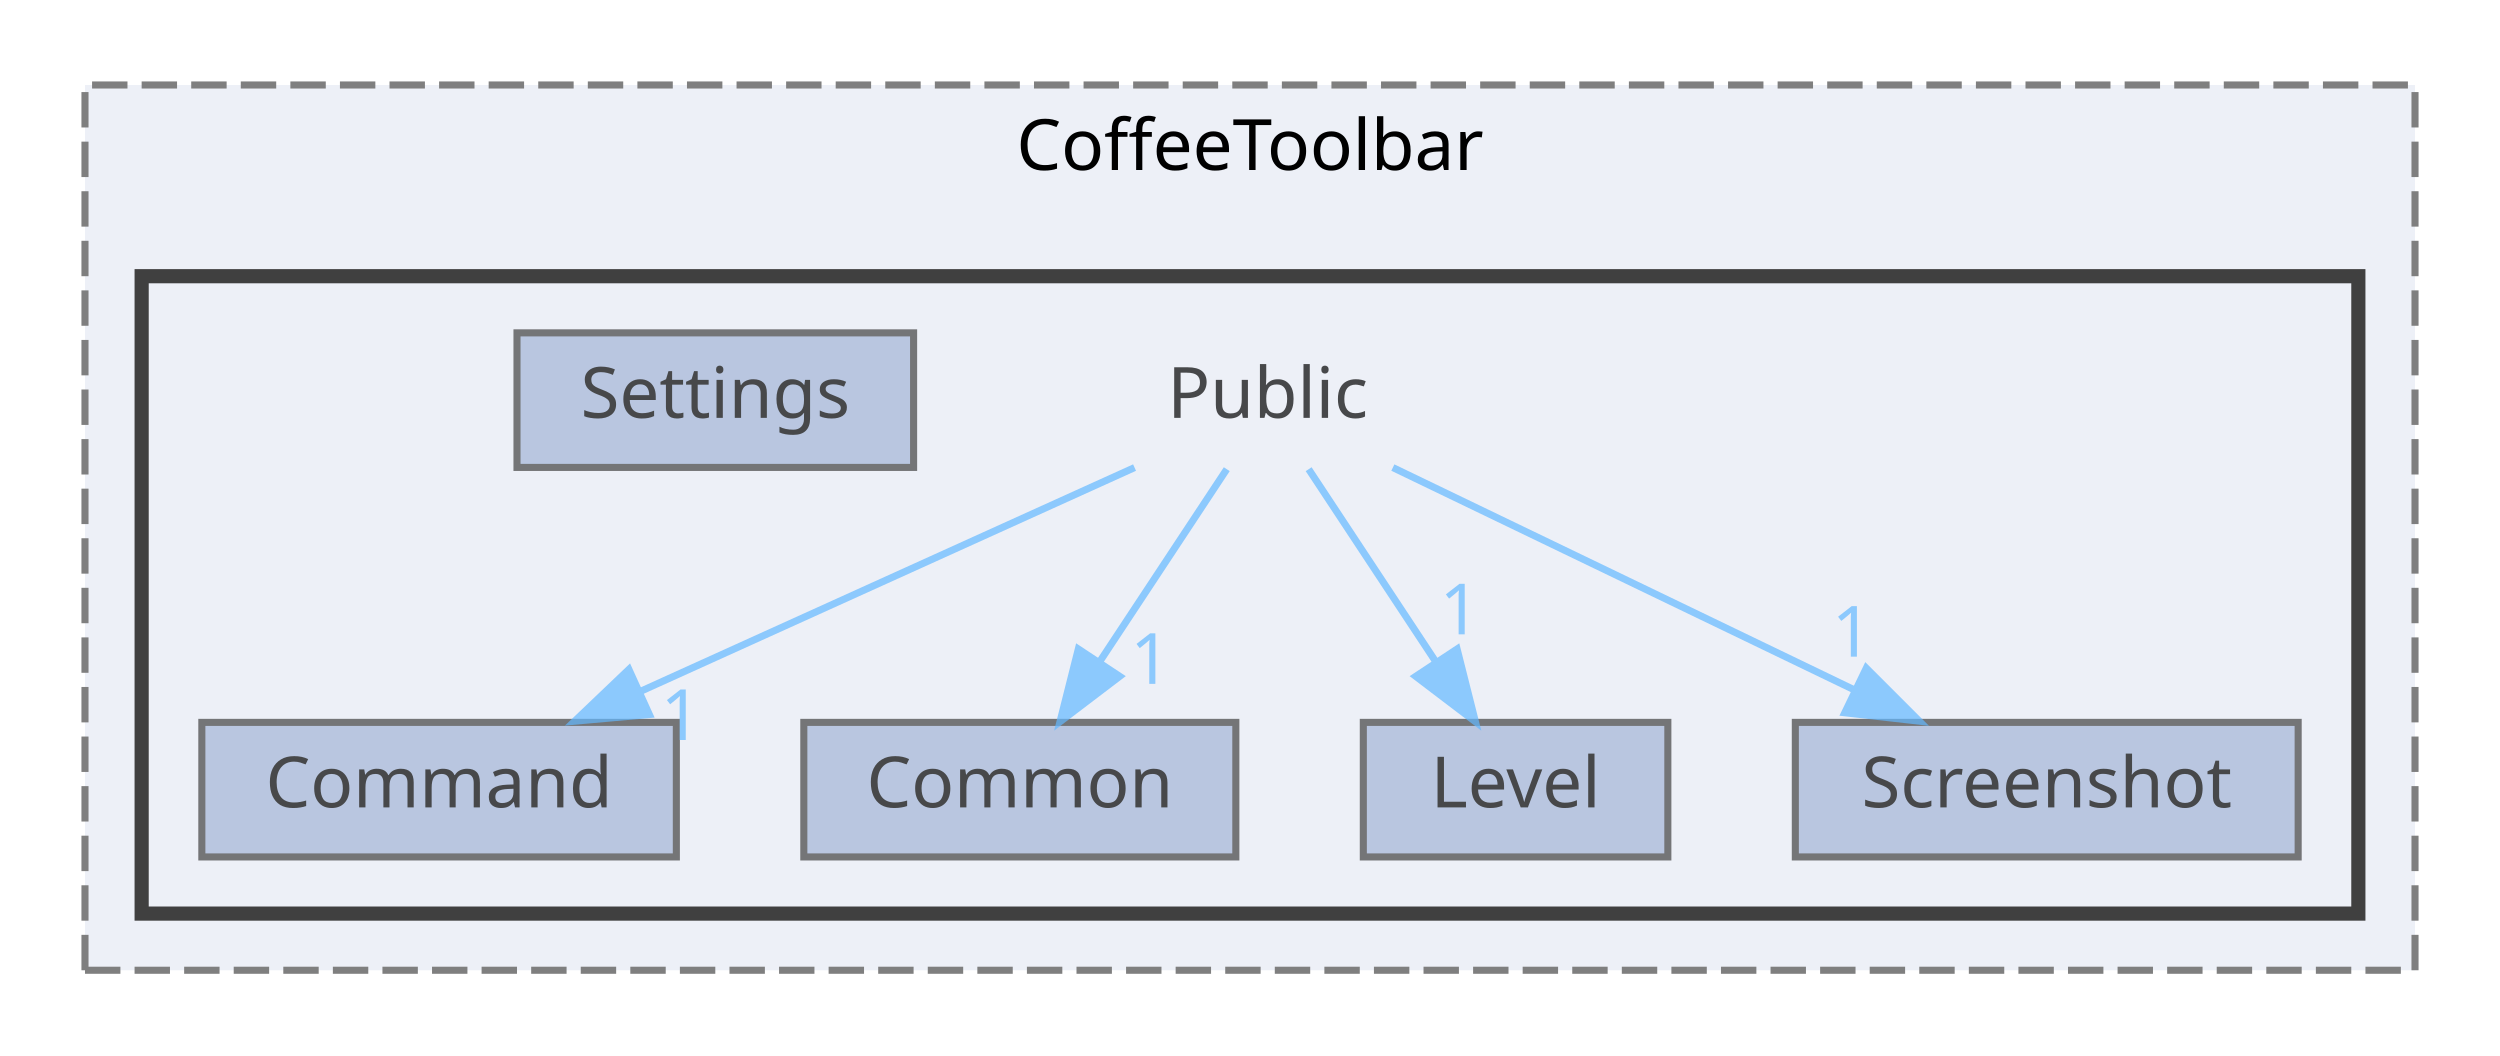
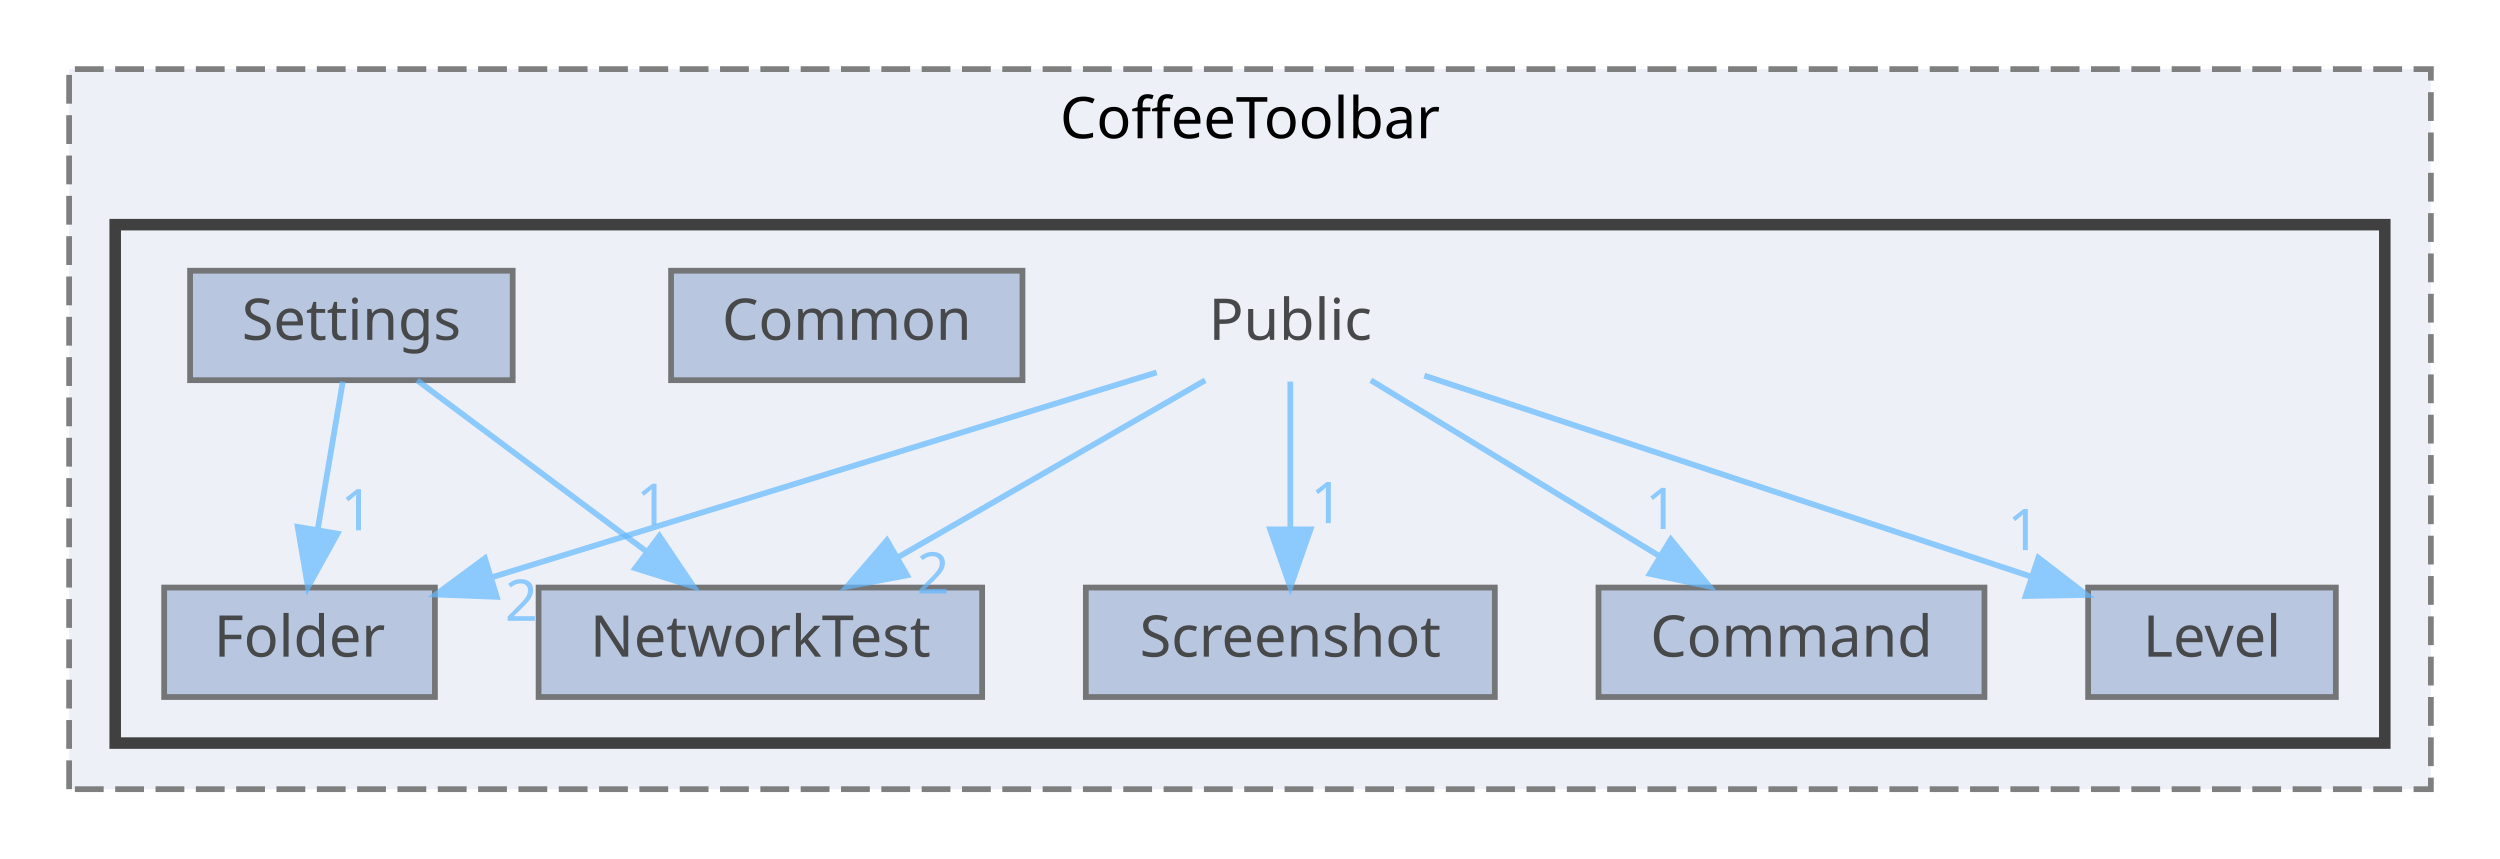
- <svg xmlns="http://www.w3.org/2000/svg" xmlns:xlink="http://www.w3.org/1999/xlink" width="353pt" height="149pt" viewBox="0.00 0.00 353.00 149.00">
+ <svg xmlns="http://www.w3.org/2000/svg" xmlns:xlink="http://www.w3.org/1999/xlink" width="434pt" height="149pt" viewBox="0.00 0.00 434.00 149.00">
  <svg id="main" version="1.1" xml:space="preserve">
    <style type="text/css">
.node, .edge {opacity: 0.7;}
.node.selected, .edge.selected {opacity: 1;}
.edge:hover path { stroke: red; }
.edge:hover polygon { stroke: red; fill: red; }
</style>
    <svg id="graph" class="graph">
      <g id="graph0" class="graph" transform="scale(1 1) rotate(0) translate(4 145)">
        <g id="clust1" class="cluster">
          <g id="a_clust1">
            <a xlink:href="dir_64d53782dd23c34e270e016cddcba0f2.html" target="_top" xlink:title="CoffeeToolbar">
-               <polygon fill="#edf0f7" stroke="#7f7f7f" stroke-dasharray="5,2" points="8,-8 8,-133 337,-133 337,-8 8,-8" />
-               <text text-anchor="middle" x="172.5" y="-121" font-family="Malgun Gothic" font-size="10.00">CoffeeToolbar</text>
+               <polygon fill="#edf0f7" stroke="#7f7f7f" stroke-dasharray="5,2" points="8,-8 8,-133 418,-133 418,-8 8,-8" />
+               <text text-anchor="middle" x="213" y="-121" font-family="Malgun Gothic" font-size="10.00">CoffeeToolbar</text>
            </a>
          </g>
        </g>
        <g id="clust2" class="cluster">
          <g id="a_clust2">
            <a xlink:href="dir_a5a63c6c47d2305a2697a56793561ce2.html" target="_top">
-               <polygon fill="#edf0f7" stroke="#404040" stroke-width="2" points="16,-16 16,-106 329,-106 329,-16 16,-16" />
+               <polygon fill="#edf0f7" stroke="#404040" stroke-width="2" points="16,-16 16,-106 410,-106 410,-16 16,-16" />
            </a>
          </g>
        </g>
        <g id="node1" class="node">
-           <text text-anchor="middle" x="175" y="-86" font-family="Malgun Gothic" font-size="10.00">Public</text>
+           <text text-anchor="middle" x="220" y="-86" font-family="Malgun Gothic" font-size="10.00">Public</text>
        </g>
        <g id="node2" class="node">
          <g id="a_node2">
            <a xlink:href="dir_dfc3a56cb3b0d5cbe6dd493dc61d2d04.html" target="_top" xlink:title="Command">
-               <polygon fill="#a2b4d6" stroke="#404040" points="91.5,-43 24.5,-43 24.5,-24 91.5,-24 91.5,-43" />
-               <text text-anchor="middle" x="58" y="-31" font-family="Malgun Gothic" font-size="10.00">Command</text>
+               <polygon fill="#a2b4d6" stroke="#404040" points="340.5,-43 273.5,-43 273.5,-24 340.5,-24 340.5,-43" />
+               <text text-anchor="middle" x="307" y="-31" font-family="Malgun Gothic" font-size="10.00">Command</text>
+             </a>
+           </g>
+         </g>
+         <g id="edge5" class="edge">
+           <g id="a_edge5">
+             <a xlink:href="dir_000012_000002.html" target="_top">
+               <path fill="none" stroke="#63b8ff" d="M233.98,-78.98C247.47,-70.77 268.13,-58.18 284.04,-48.49" />
+               <polygon fill="#63b8ff" stroke="#63b8ff" points="286.05,-51.36 292.77,-43.17 282.41,-45.38 286.05,-51.36" />
+             </a>
+           </g>
+           <g id="a_edge5-headlabel">
+             <a xlink:href="dir_000012_000002.html" target="_top" xlink:title="1">
+               <text text-anchor="middle" x="284.46" y="-53.16" font-family="Malgun Gothic" font-size="10.00" fill="#63b8ff">1</text>
+             </a>
+           </g>
+         </g>
+         <g id="node4" class="node">
+           <g id="a_node4">
+             <a xlink:href="dir_7c498cc2feea4f09e5e85d7e8602a936.html" target="_top" xlink:title="Folder">
+               <polygon fill="#a2b4d6" stroke="#404040" points="71.5,-43 24.5,-43 24.5,-24 71.5,-24 71.5,-43" />
+               <text text-anchor="middle" x="48" y="-31" font-family="Malgun Gothic" font-size="10.00">Folder</text>
+             </a>
+           </g>
+         </g>
+         <g id="edge2" class="edge">
+           <g id="a_edge2">
+             <a xlink:href="dir_000012_000006.html" target="_top">
+               <path fill="none" stroke="#63b8ff" d="M196.8,-80.35C167.14,-71.21 115.55,-55.31 81.58,-44.85" />
+               <polygon fill="#63b8ff" stroke="#63b8ff" points="82.24,-41.39 71.66,-41.79 80.18,-48.08 82.24,-41.39" />
+             </a>
+           </g>
+           <g id="a_edge2-headlabel">
+             <a xlink:href="dir_000012_000006.html" target="_top" xlink:title="2">
+               <text text-anchor="middle" x="86.51" y="-37.23" font-family="Malgun Gothic" font-size="10.00" fill="#63b8ff">2</text>
+             </a>
+           </g>
+         </g>
+         <g id="node5" class="node">
+           <g id="a_node5">
+             <a xlink:href="dir_92c87f0a13bb0a798cc080f11be9eb53.html" target="_top" xlink:title="Level">
+               <polygon fill="#a2b4d6" stroke="#404040" points="401.5,-43 358.5,-43 358.5,-24 401.5,-24 401.5,-43" />
+               <text text-anchor="middle" x="380" y="-31" font-family="Malgun Gothic" font-size="10.00">Level</text>
            </a>
          </g>
        </g>
        <g id="edge4" class="edge">
          <g id="a_edge4">
-             <a xlink:href="dir_000008_000002.html" target="_top">
-               <path fill="none" stroke="#63b8ff" d="M156.2,-78.98C137.38,-70.46 108.18,-57.23 86.5,-47.41" />
-               <polygon fill="#63b8ff" stroke="#63b8ff" points="87.69,-44.11 77.14,-43.17 84.8,-50.48 87.69,-44.11" />
+             <a xlink:href="dir_000012_000008.html" target="_top">
+               <path fill="none" stroke="#63b8ff" d="M243.27,-79.79C270.99,-70.61 317.43,-55.23 348.39,-44.97" />
+               <polygon fill="#63b8ff" stroke="#63b8ff" points="349.86,-48.17 358.25,-41.71 347.65,-41.53 349.86,-48.17" />
            </a>
          </g>
          <g id="a_edge4-headlabel">
-             <a xlink:href="dir_000008_000002.html" target="_top" xlink:title="1">
-               <text text-anchor="middle" x="92.14" y="-40.51" font-family="Malgun Gothic" font-size="10.00" fill="#63b8ff">1</text>
+             <a xlink:href="dir_000012_000008.html" target="_top" xlink:title="1">
+               <text text-anchor="middle" x="347.34" y="-49.5" font-family="Malgun Gothic" font-size="10.00" fill="#63b8ff">1</text>
+             </a>
+           </g>
+         </g>
+         <g id="node6" class="node">
+           <g id="a_node6">
+             <a xlink:href="dir_88702b533617ddf1593b2bbeedc3a523.html" target="_top" xlink:title="NetworkTest">
+               <polygon fill="#a2b4d6" stroke="#404040" points="166.5,-43 89.5,-43 89.5,-24 166.5,-24 166.5,-43" />
+               <text text-anchor="middle" x="128" y="-31" font-family="Malgun Gothic" font-size="10.00">NetworkTest</text>
+             </a>
+           </g>
+         </g>
+         <g id="edge3" class="edge">
+           <g id="a_edge3">
+             <a xlink:href="dir_000012_000010.html" target="_top">
+               <path fill="none" stroke="#63b8ff" d="M205.22,-78.98C190.82,-70.69 168.69,-57.94 151.81,-48.22" />
+               <polygon fill="#63b8ff" stroke="#63b8ff" points="153.46,-45.13 143.05,-43.17 149.97,-51.19 153.46,-45.13" />
+             </a>
+           </g>
+           <g id="a_edge3-headlabel">
+             <a xlink:href="dir_000012_000010.html" target="_top" xlink:title="2">
+               <text text-anchor="middle" x="157.99" y="-41.96" font-family="Malgun Gothic" font-size="10.00" fill="#63b8ff">2</text>
+             </a>
+           </g>
+         </g>
+         <g id="node7" class="node">
+           <g id="a_node7">
+             <a xlink:href="dir_7006753f40a260726334844a071d658c.html" target="_top" xlink:title="Screenshot">
+               <polygon fill="#a2b4d6" stroke="#404040" points="255.5,-43 184.5,-43 184.5,-24 255.5,-24 255.5,-43" />
+               <text text-anchor="middle" x="220" y="-31" font-family="Malgun Gothic" font-size="10.00">Screenshot</text>
+             </a>
+           </g>
+         </g>
+         <g id="edge1" class="edge">
+           <g id="a_edge1">
+             <a xlink:href="dir_000012_000014.html" target="_top">
+               <path fill="none" stroke="#63b8ff" d="M220,-78.75C220,-71.8 220,-61.85 220,-53.13" />
+               <polygon fill="#63b8ff" stroke="#63b8ff" points="223.5,-53.09 220,-43.09 216.5,-53.09 223.5,-53.09" />
+             </a>
+           </g>
+           <g id="a_edge1-headlabel">
+             <a xlink:href="dir_000012_000014.html" target="_top" xlink:title="1">
+               <text text-anchor="middle" x="226.34" y="-54.18" font-family="Malgun Gothic" font-size="10.00" fill="#63b8ff">1</text>
            </a>
          </g>
        </g>
        <g id="node3" class="node">
          <g id="a_node3">
            <a xlink:href="dir_69942d012d79bf11981663e37dd4577b.html" target="_top" xlink:title="Common">
-               <polygon fill="#a2b4d6" stroke="#404040" points="170.5,-43 109.5,-43 109.5,-24 170.5,-24 170.5,-43" />
-               <text text-anchor="middle" x="140" y="-31" font-family="Malgun Gothic" font-size="10.00">Common</text>
+               <polygon fill="#a2b4d6" stroke="#404040" points="173.5,-98 112.5,-98 112.5,-79 173.5,-79 173.5,-98" />
+               <text text-anchor="middle" x="143" y="-86" font-family="Malgun Gothic" font-size="10.00">Common</text>
            </a>
          </g>
        </g>
-         <g id="edge1" class="edge">
-           <g id="a_edge1">
-             <a xlink:href="dir_000008_000004.html" target="_top">
-               <path fill="none" stroke="#63b8ff" d="M169.22,-78.75C164.38,-71.42 157.32,-60.73 151.36,-51.7" />
-               <polygon fill="#63b8ff" stroke="#63b8ff" points="154.1,-49.5 145.67,-43.09 148.26,-53.36 154.1,-49.5" />
-             </a>
-           </g>
-           <g id="a_edge1-headlabel">
-             <a xlink:href="dir_000008_000004.html" target="_top" xlink:title="1">
-               <text text-anchor="middle" x="158.45" y="-48.44" font-family="Malgun Gothic" font-size="10.00" fill="#63b8ff">1</text>
+         <g id="node8" class="node">
+           <g id="a_node8">
+             <a xlink:href="dir_fe0b3ae6494ae133cc478fb12e9f38bf.html" target="_top" xlink:title="Settings">
+               <polygon fill="#a2b4d6" stroke="#404040" points="85,-98 29,-98 29,-79 85,-79 85,-98" />
+               <text text-anchor="middle" x="57" y="-86" font-family="Malgun Gothic" font-size="10.00">Settings</text>
            </a>
          </g>
        </g>
-         <g id="node4" class="node">
-           <g id="a_node4">
-             <a xlink:href="dir_92c87f0a13bb0a798cc080f11be9eb53.html" target="_top" xlink:title="Level">
-               <polygon fill="#a2b4d6" stroke="#404040" points="231.5,-43 188.5,-43 188.5,-24 231.5,-24 231.5,-43" />
-               <text text-anchor="middle" x="210" y="-31" font-family="Malgun Gothic" font-size="10.00">Level</text>
+         <g id="edge6" class="edge">
+           <g id="a_edge6">
+             <a xlink:href="dir_000016_000006.html" target="_top">
+               <path fill="none" stroke="#63b8ff" d="M55.51,-78.75C54.33,-71.8 52.64,-61.85 51.16,-53.13" />
+               <polygon fill="#63b8ff" stroke="#63b8ff" points="54.58,-52.36 49.46,-43.09 47.68,-53.53 54.58,-52.36" />
+             </a>
+           </g>
+           <g id="a_edge6-headlabel">
+             <a xlink:href="dir_000016_000006.html" target="_top" xlink:title="1">
+               <text text-anchor="middle" x="57.98" y="-52.93" font-family="Malgun Gothic" font-size="10.00" fill="#63b8ff">1</text>
            </a>
          </g>
        </g>
-         <g id="edge3" class="edge">
-           <g id="a_edge3">
-             <a xlink:href="dir_000008_000006.html" target="_top">
-               <path fill="none" stroke="#63b8ff" d="M180.78,-78.75C185.62,-71.42 192.68,-60.73 198.64,-51.7" />
-               <polygon fill="#63b8ff" stroke="#63b8ff" points="201.74,-53.36 204.33,-43.09 195.9,-49.5 201.74,-53.36" />
+         <g id="edge7" class="edge">
+           <g id="a_edge7">
+             <a xlink:href="dir_000016_000010.html" target="_top">
+               <path fill="none" stroke="#63b8ff" d="M68.41,-78.98C79.11,-71 95.34,-58.88 108.16,-49.31" />
+               <polygon fill="#63b8ff" stroke="#63b8ff" points="110.47,-51.96 116.39,-43.17 106.28,-46.35 110.47,-51.96" />
            </a>
          </g>
-           <g id="a_edge3-headlabel">
-             <a xlink:href="dir_000008_000006.html" target="_top" xlink:title="1">
-               <text text-anchor="middle" x="202.13" y="-55.43" font-family="Malgun Gothic" font-size="10.00" fill="#63b8ff">1</text>
-             </a>
-           </g>
-         </g>
-         <g id="node5" class="node">
-           <g id="a_node5">
-             <a xlink:href="dir_7006753f40a260726334844a071d658c.html" target="_top" xlink:title="Screenshot">
-               <polygon fill="#a2b4d6" stroke="#404040" points="320.5,-43 249.5,-43 249.5,-24 320.5,-24 320.5,-43" />
-               <text text-anchor="middle" x="285" y="-31" font-family="Malgun Gothic" font-size="10.00">Screenshot</text>
-             </a>
-           </g>
-         </g>
-         <g id="edge2" class="edge">
-           <g id="a_edge2">
-             <a xlink:href="dir_000008_000010.html" target="_top">
-               <path fill="none" stroke="#63b8ff" d="M192.67,-78.98C210.29,-70.5 237.58,-57.35 257.93,-47.54" />
-               <polygon fill="#63b8ff" stroke="#63b8ff" points="259.52,-50.66 267.01,-43.17 256.48,-44.36 259.52,-50.66" />
-             </a>
-           </g>
-           <g id="a_edge2-headlabel">
-             <a xlink:href="dir_000008_000010.html" target="_top" xlink:title="1">
-               <text text-anchor="middle" x="257.51" y="-52.28" font-family="Malgun Gothic" font-size="10.00" fill="#63b8ff">1</text>
-             </a>
-           </g>
-         </g>
-         <g id="node6" class="node">
-           <g id="a_node6">
-             <a xlink:href="dir_fe0b3ae6494ae133cc478fb12e9f38bf.html" target="_top" xlink:title="Settings">
-               <polygon fill="#a2b4d6" stroke="#404040" points="125,-98 69,-98 69,-79 125,-79 125,-98" />
-               <text text-anchor="middle" x="97" y="-86" font-family="Malgun Gothic" font-size="10.00">Settings</text>
+           <g id="a_edge7-headlabel">
+             <a xlink:href="dir_000016_000010.html" target="_top" xlink:title="1">
+               <text text-anchor="middle" x="109.28" y="-53.88" font-family="Malgun Gothic" font-size="10.00" fill="#63b8ff">1</text>
            </a>
          </g>
        </g>
      </g>
    </svg>
  </svg>
  <style type="text/css">

[data-mouse-over-selected='false'] { opacity: 0.7; }
[data-mouse-over-selected='true']  { opacity: 1.0; }

</style>
</svg>
